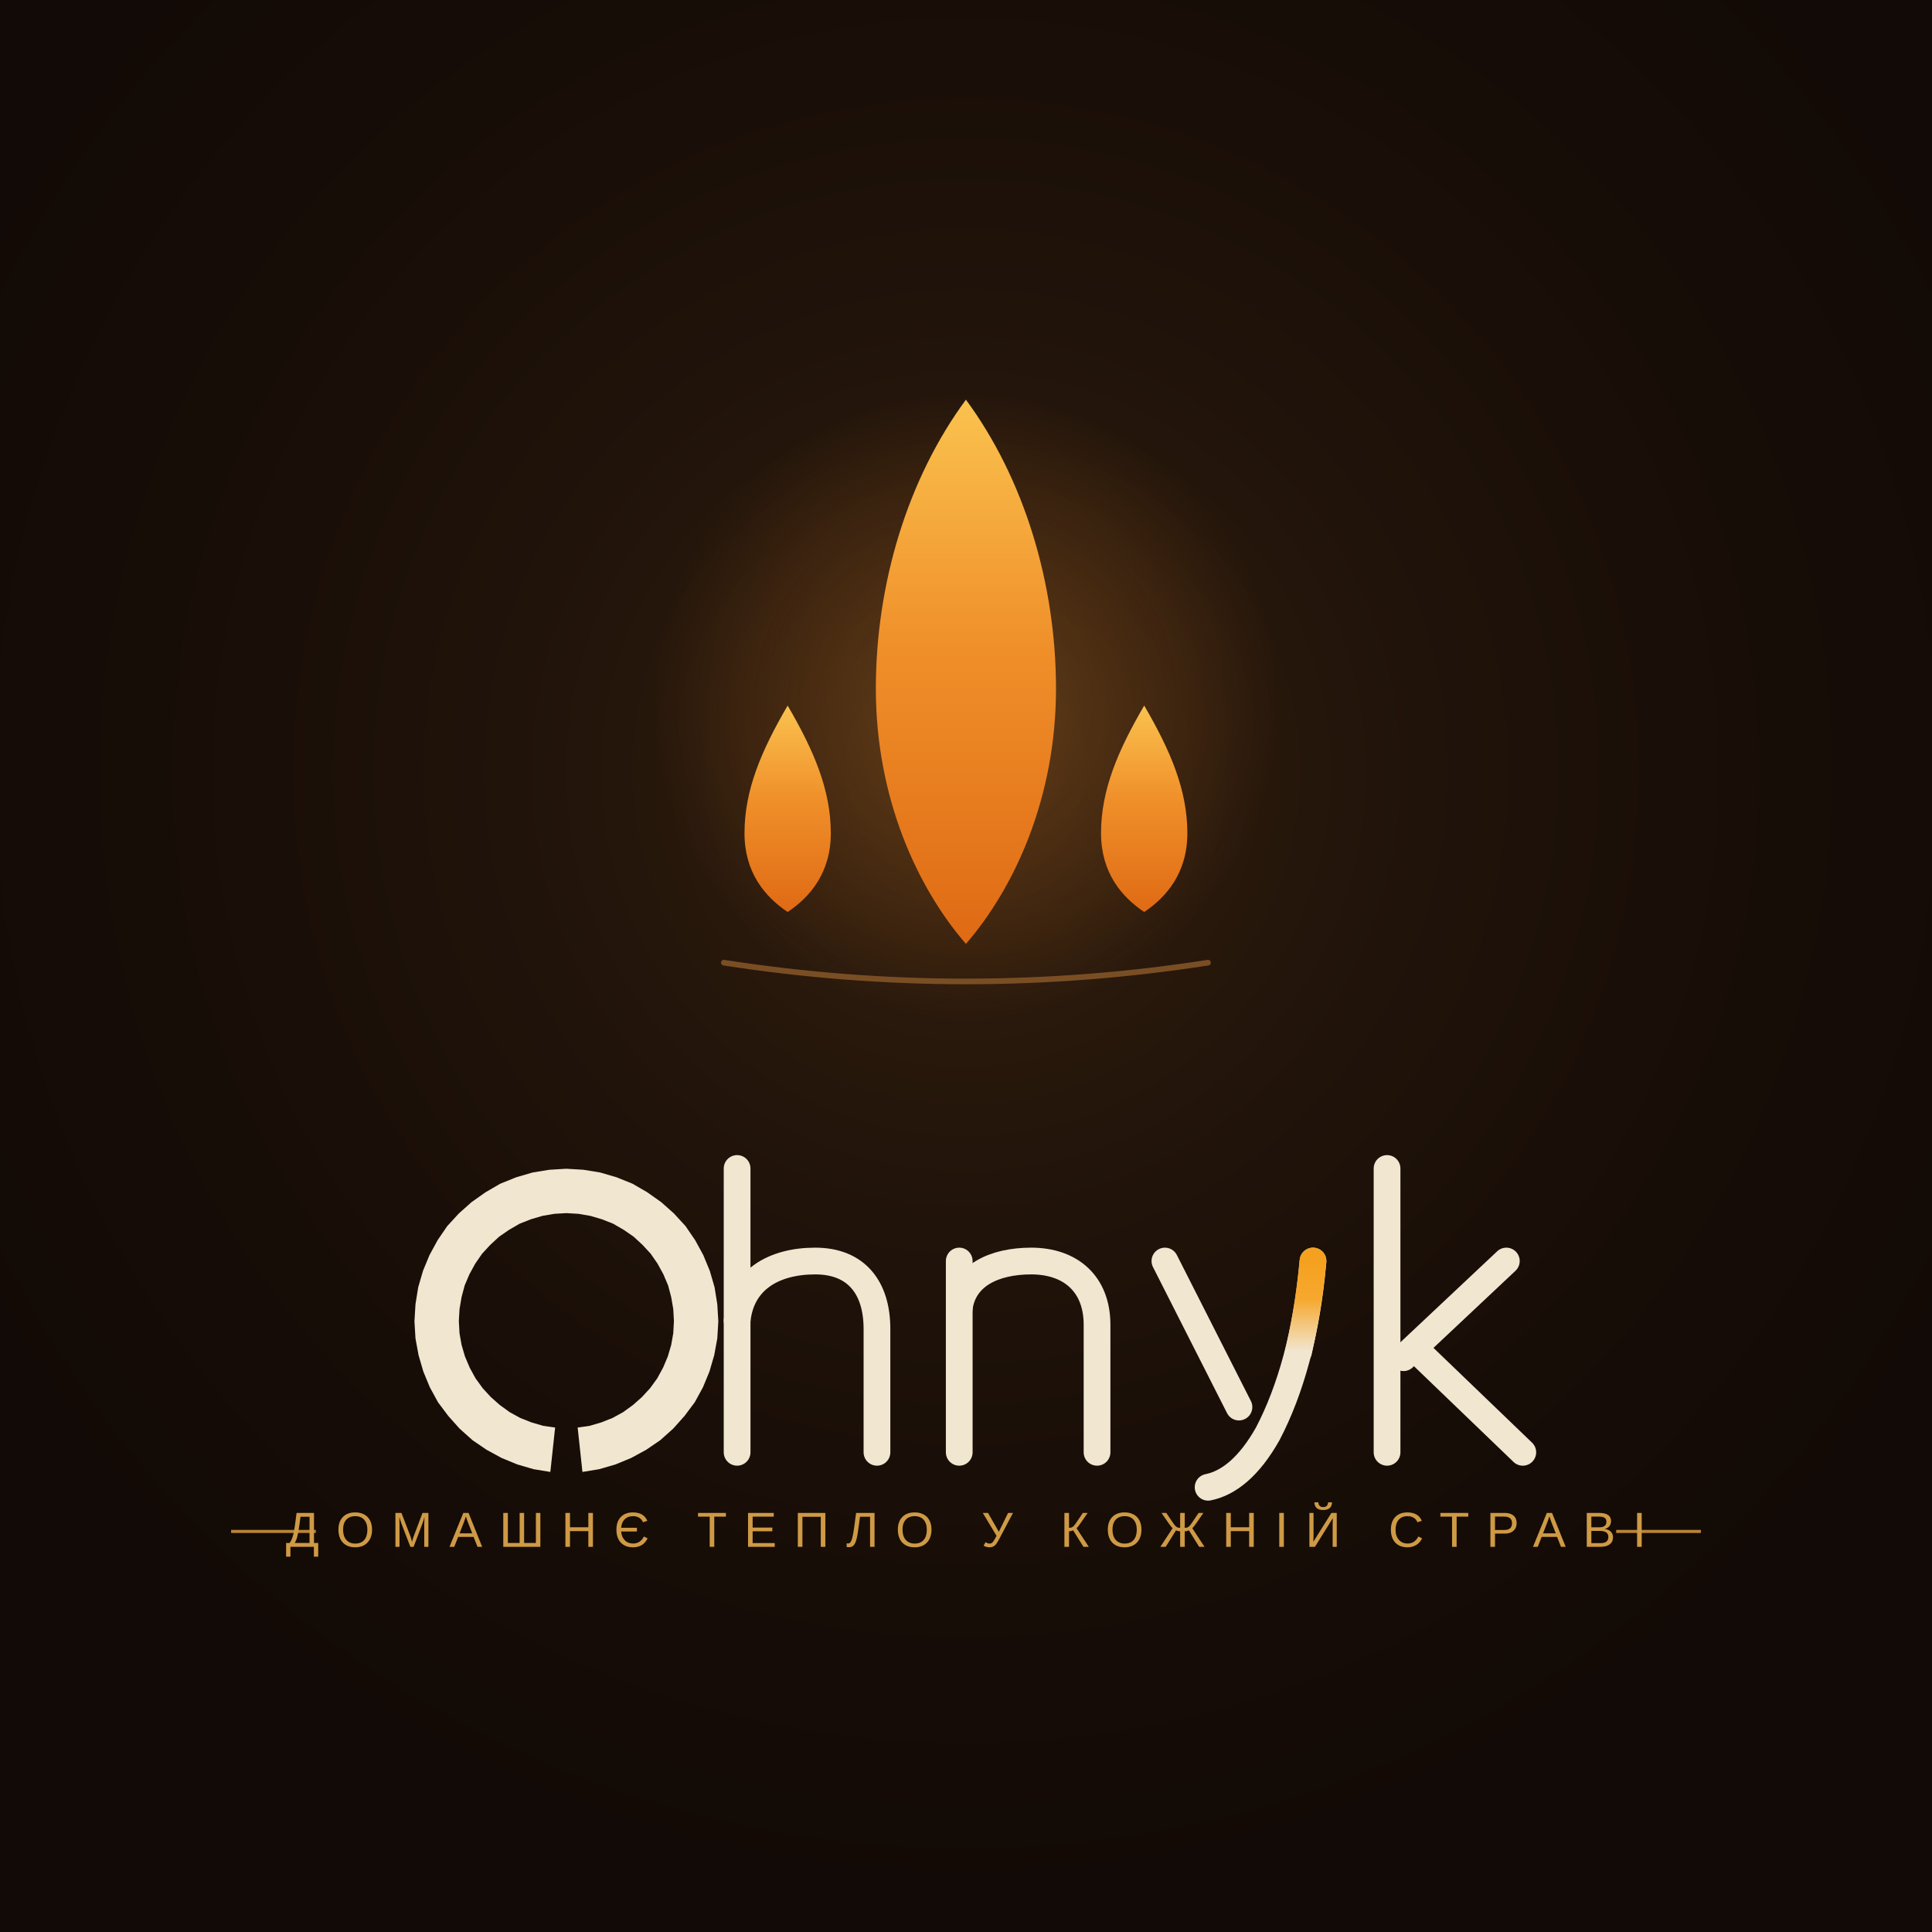
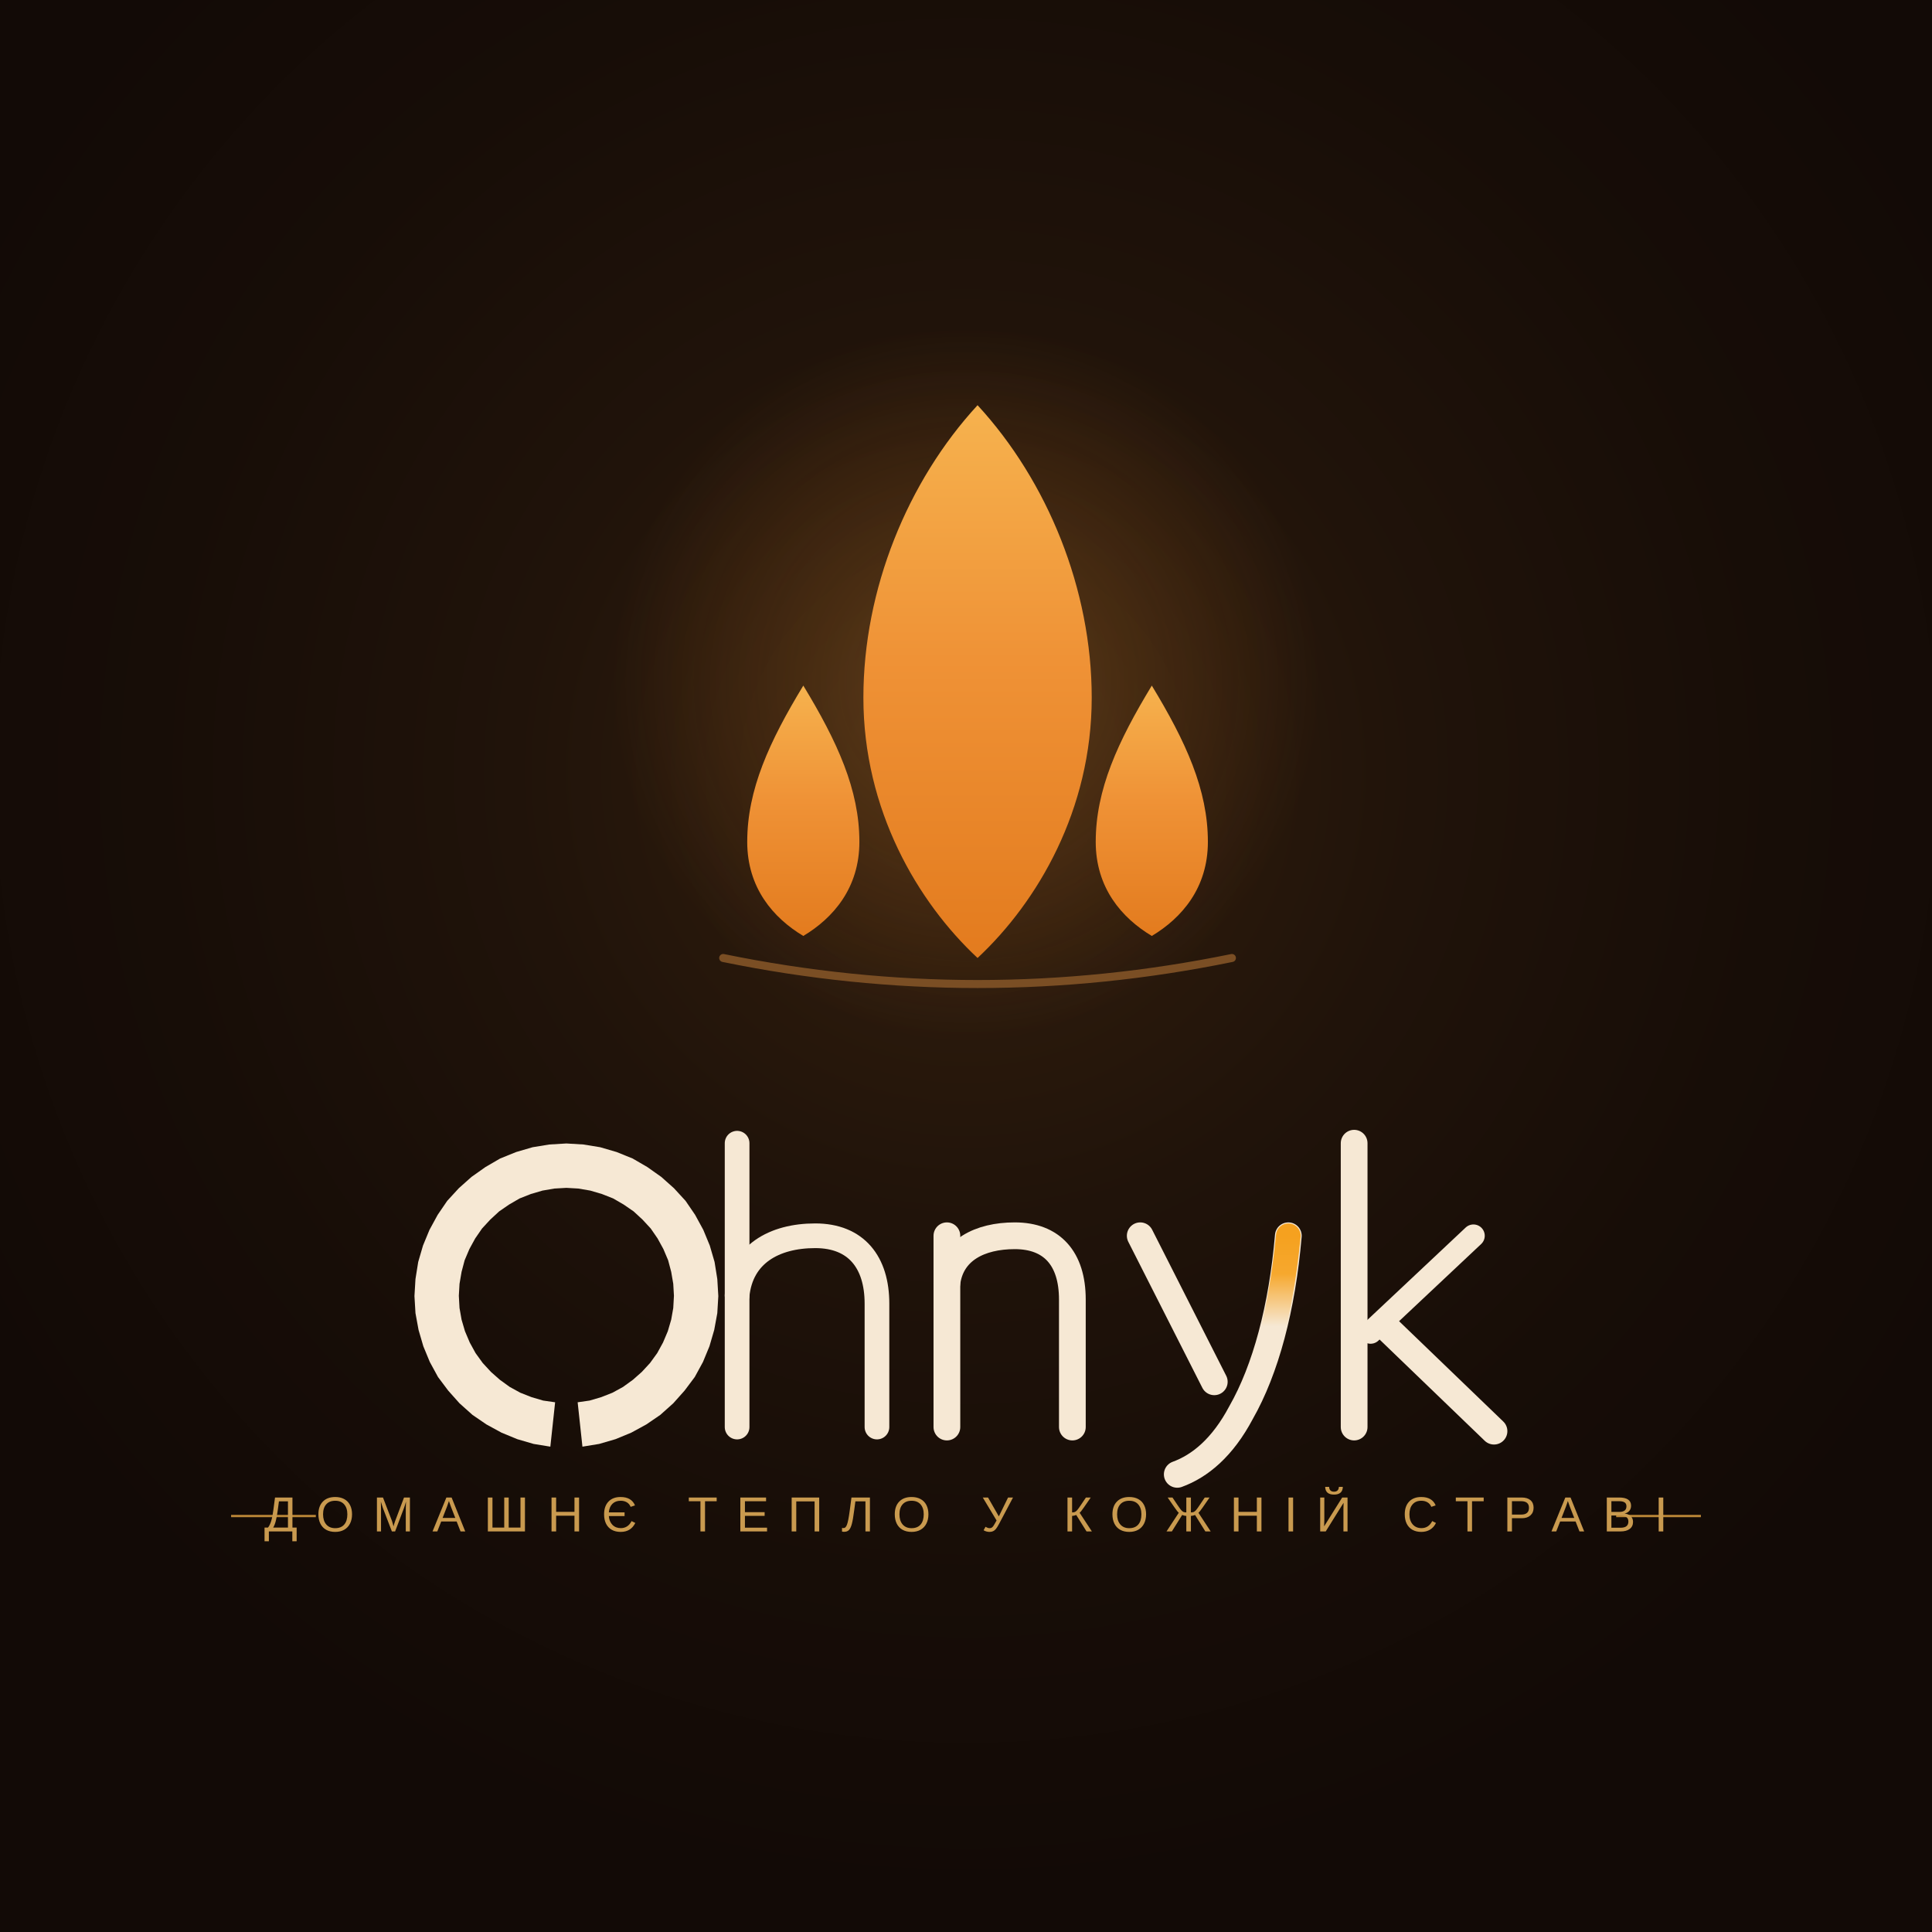
<svg xmlns="http://www.w3.org/2000/svg" viewBox="0 0 1254 1254" width="1254" height="1254" role="img" aria-label="Ohnyk — домашнє тепло у кожній страві">
  <defs>
    <radialGradient id="bg" cx="50%" cy="40%" r="58%">
      <stop offset="0%" stop-color="#35200e" />
      <stop offset="40%" stop-color="#20130a" />
      <stop offset="72%" stop-color="#170d07" />
      <stop offset="100%" stop-color="#120a06" />
    </radialGradient>
-     <radialGradient id="glow" cx="50%" cy="48%" r="50%">
-       <stop offset="0%" stop-color="#F6A03C" stop-opacity="0.26" />
-       <stop offset="46%" stop-color="#F08C2D" stop-opacity="0.10" />
-       <stop offset="68%" stop-color="#F08C2D" stop-opacity="0" />
+     <radialGradient id="glow" cx="50%" cy="47%" r="52%">
+       <stop offset="0%" stop-color="#F7A94A" stop-opacity="0.24" />
+       <stop offset="46%" stop-color="#F0902D" stop-opacity="0.09" />
+       <stop offset="70%" stop-color="#F0902D" stop-opacity="0" />
    </radialGradient>
    <linearGradient id="fg" x1="50%" y1="0%" x2="50%" y2="100%">
-       <stop offset="0%" stop-color="#FAC24E" />
-       <stop offset="45%" stop-color="#F0902A" />
-       <stop offset="100%" stop-color="#DF6A14" />
+       <stop offset="0%" stop-color="#F6B24E" />
+       <stop offset="46%" stop-color="#EF9236" />
+       <stop offset="100%" stop-color="#E37B1E" />
    </linearGradient>
    <linearGradient id="acc" x1="0" y1="0" x2="0" y2="1">
      <stop offset="0%" stop-color="#F5A11F" />
      <stop offset="42%" stop-color="#F6A82E" />
-       <stop offset="100%" stop-color="#f1e6d0" />
+       <stop offset="100%" stop-color="#f6e8d4" />
    </linearGradient>
  </defs>
  <rect width="1254" height="1254" fill="url(#bg)" />
-   <ellipse cx="627" cy="470" rx="300" ry="300" fill="url(#glow)" />
-   <g transform="translate(413.8 257) scale(1.218)">
+   <ellipse cx="627" cy="462" rx="318" ry="318" fill="url(#glow)" />
+   <g transform="translate(407 250) scale(1.30)">
    <g fill="url(#fg)">
-       <path d="M80 165 C94 189 103 210 103 233 C103 254 92 267 80 275 C68 267 57 254 57 233 C57 210 66 189 80 165 Z" />
-       <path d="M270 165 C284 189 293 210 293 233 C293 254 282 267 270 275 C258 267 247 254 247 233 C247 210 256 189 270 165 Z" />
-       <path d="M175 2 C206 44 223 100 223 156 C223 214 201 262 175 292 C149 262 127 214 127 156 C127 100 144 44 175 2 Z" />
+       <path d="M88 150 C105 178 116 202 116 228 C116 251 103 266 88 275 C73 266 60 251 60 228 C60 202 71 178 88 150 Z" />
+       <path d="M262 150 C279 178 290 202 290 228 C290 251 277 266 262 275 C247 266 234 251 234 228 C234 202 245 178 262 150 Z" />
+       <path d="M175 10 C210 48 232 102 232 156 C232 212 205 258 175 286 C145 258 118 212 118 156 C118 102 140 48 175 10 Z" />
    </g>
-     <path d="M46 302 Q175 322 304 302" fill="none" stroke="#7a4e24" stroke-width="3" stroke-linecap="round" />
+     <path d="M48 286 Q175 312 302 286" fill="none" stroke="#7a4e24" stroke-width="4" stroke-linecap="round" />
  </g>
-   <g transform="translate(240.8 742.4) scale(1.335)">
-     <path transform="translate(12 3) scale(1.66)" d="M 46.0 87.8 L 45.3 94.3 L 40.4 93.5 L 35.6 92.1 L 31.0 90.2 L 26.6 87.8 L 22.5 85.0 L 18.7 81.6 L 15.4 77.9 L 12.4 73.9 L 10.0 69.5 L 8.1 64.9 L 6.7 60.1 L 5.8 55.2 L 5.5 50.2 L 5.8 45.2 L 6.6 40.2 L 8.0 35.4 L 9.9 30.8 L 12.3 26.4 L 15.1 22.3 L 18.5 18.6 L 22.2 15.3 L 26.3 12.4 L 30.6 9.9 L 35.3 8.0 L 40.1 6.6 L 45.0 5.8 L 50.0 5.5 L 55.0 5.8 L 59.9 6.6 L 64.7 8.0 L 69.4 9.9 L 73.7 12.4 L 77.8 15.3 L 81.5 18.6 L 84.9 22.3 L 87.7 26.4 L 90.1 30.8 L 92.0 35.4 L 93.4 40.2 L 94.2 45.2 L 94.5 50.2 L 94.2 55.2 L 93.3 60.1 L 91.9 64.9 L 90.0 69.5 L 87.6 73.9 L 84.6 77.9 L 81.3 81.6 L 77.5 85.0 L 73.4 87.8 L 69.0 90.2 L 64.4 92.1 L 59.6 93.5 L 54.7 94.3 L 54.0 87.8 L 53.3 81.3 L 56.8 80.8 L 60.2 79.8 L 63.5 78.5 L 66.6 76.8 L 69.5 74.7 L 72.1 72.4 L 74.5 69.8 L 76.6 66.9 L 78.3 63.8 L 79.7 60.5 L 80.7 57.1 L 81.3 53.7 L 81.5 50.1 L 81.3 46.6 L 80.7 43.1 L 79.8 39.7 L 78.4 36.4 L 76.7 33.3 L 74.7 30.4 L 72.3 27.8 L 69.7 25.4 L 66.8 23.4 L 63.7 21.6 L 60.4 20.3 L 57.0 19.3 L 53.5 18.7 L 50.0 18.5 L 46.5 18.7 L 43.0 19.3 L 39.6 20.3 L 36.3 21.6 L 33.2 23.4 L 30.3 25.4 L 27.7 27.8 L 25.3 30.4 L 23.3 33.3 L 21.6 36.4 L 20.2 39.7 L 19.3 43.1 L 18.7 46.6 L 18.5 50.1 L 18.7 53.7 L 19.3 57.1 L 20.3 60.5 L 21.7 63.8 L 23.4 66.9 L 25.5 69.8 L 27.9 72.4 L 30.5 74.7 L 33.4 76.8 L 36.5 78.5 L 39.8 79.8 L 43.2 80.8 L 46.7 81.3 Z" fill="#f1e6d0" />
-     <g fill="none" stroke="#f1e6d0" stroke-width="13" stroke-linecap="round" stroke-linejoin="round">
-       <path d="M178 12 L178 150" />
-       <path d="M178 86 C180 66 196 57 216 57 C236 57 246 70 246 90 L246 150" />
-       <path d="M286 57 L286 150" />
-       <path d="M286 80 C288 64 303 57 321 57 C340 57 353 68 353 88 L353 150" />
-       <path d="M386 57 L422 128" />
-       <path d="M458 57 C455 92 447 120 436 141 C427 157 417 165 407 167" />
-       <path d="M494 12 L494 150" />
-       <path d="M552 57 L502 104" />
-       <path d="M508 100 L560 150" />
+   <g transform="translate(240.8 726) scale(1.335)">
+     <path transform="translate(12 3) scale(1.66)" d="M 46.0 87.8 L 45.3 94.3 L 40.4 93.5 L 35.6 92.1 L 31.0 90.2 L 26.6 87.8 L 22.5 85.0 L 18.7 81.6 L 15.4 77.9 L 12.4 73.9 L 10.0 69.5 L 8.1 64.9 L 6.7 60.1 L 5.8 55.2 L 5.5 50.2 L 5.8 45.2 L 6.6 40.2 L 8.0 35.4 L 9.9 30.8 L 12.3 26.4 L 15.1 22.3 L 18.5 18.6 L 22.2 15.3 L 26.3 12.4 L 30.6 9.9 L 35.3 8.0 L 40.1 6.6 L 45.0 5.8 L 50.0 5.5 L 55.0 5.8 L 59.9 6.6 L 64.7 8.0 L 69.4 9.9 L 73.7 12.4 L 77.8 15.3 L 81.5 18.6 L 84.9 22.3 L 87.7 26.4 L 90.1 30.8 L 92.0 35.4 L 93.4 40.2 L 94.2 45.2 L 94.5 50.2 L 94.2 55.2 L 93.3 60.1 L 91.9 64.9 L 90.0 69.5 L 87.6 73.9 L 84.6 77.9 L 81.3 81.6 L 77.5 85.0 L 73.4 87.8 L 69.0 90.2 L 64.4 92.1 L 59.6 93.5 L 54.7 94.3 L 54.0 87.8 L 53.3 81.3 L 56.8 80.8 L 60.2 79.8 L 63.5 78.5 L 66.6 76.8 L 69.5 74.7 L 72.1 72.4 L 74.5 69.8 L 76.6 66.9 L 78.3 63.8 L 79.7 60.5 L 80.7 57.1 L 81.3 53.7 L 81.5 50.1 L 81.3 46.6 L 80.7 43.1 L 79.8 39.7 L 78.4 36.4 L 76.7 33.3 L 74.7 30.4 L 72.3 27.8 L 69.7 25.4 L 66.8 23.4 L 63.7 21.6 L 60.4 20.3 L 57.0 19.3 L 53.5 18.7 L 50.0 18.5 L 46.5 18.7 L 43.0 19.3 L 39.6 20.3 L 36.3 21.6 L 33.2 23.4 L 30.3 25.4 L 27.7 27.8 L 25.3 30.4 L 23.3 33.3 L 21.6 36.4 L 20.2 39.7 L 19.3 43.1 L 18.7 46.6 L 18.5 50.1 L 18.7 53.7 L 19.3 57.1 L 20.3 60.5 L 21.7 63.8 L 23.4 66.9 L 25.5 69.8 L 27.9 72.4 L 30.5 74.7 L 33.4 76.8 L 36.5 78.5 L 39.8 79.8 L 43.2 80.8 L 46.7 81.3 Z" fill="#f6e8d4" />
+     <g fill="none" stroke="#f6e8d4" stroke-width="13" stroke-linecap="round" stroke-linejoin="round">
+       <path d="M178 12 L178 150" stroke-width="12" />
+       <path d="M178 86 C180 66 196 57 216 57 C236 57 246 70 246 90 L246 150" stroke-width="12" />
+       <path d="M280 57 L280 150" />
+       <path d="M280 80 C282 64 296 57 313 57 C331 57 341 68 341 88 L341 150" />
+       <path d="M374 57 L410 128" />
+       <path d="M446 57 C443 92 435 122 423 143 C414 160 403 169 392 173" />
+       <path d="M478 12 L478 150" />
+       <path d="M536 57 L486 104" stroke-width="11" />
+       <path d="M492 100 L546 152" />
    </g>
-     <path d="M458 57 C456 78 453 92 451 101" fill="none" stroke="url(#acc)" stroke-width="13" stroke-linecap="round" />
+     <path d="M446 57 C444 78 441 92 439 101" fill="none" stroke="url(#acc)" stroke-width="12" stroke-linecap="round" />
  </g>
-   <line x1="150" y1="994" x2="205" y2="994" stroke="#b98536" stroke-width="2" />
-   <line x1="1049" y1="994" x2="1104" y2="994" stroke="#b98536" stroke-width="2" />
-   <text x="627" y="1004" text-anchor="middle" font-family="Arial, sans-serif" font-size="32" letter-spacing="11" fill="#cf9a45">ДОМАШНЄ ТЕПЛО У КОЖНІЙ СТРАВІ</text>
+   <line x1="150" y1="984" x2="205" y2="984" stroke="#b98536" stroke-width="1.5" />
+   <line x1="1049" y1="984" x2="1104" y2="984" stroke="#b98536" stroke-width="1.5" />
+   <text x="627" y="994" text-anchor="middle" font-family="Arial, sans-serif" font-size="32" letter-spacing="12" fill="#c99a4f" font-weight="300">ДОМАШНЄ ТЕПЛО У КОЖНІЙ СТРАВІ</text>
</svg>
